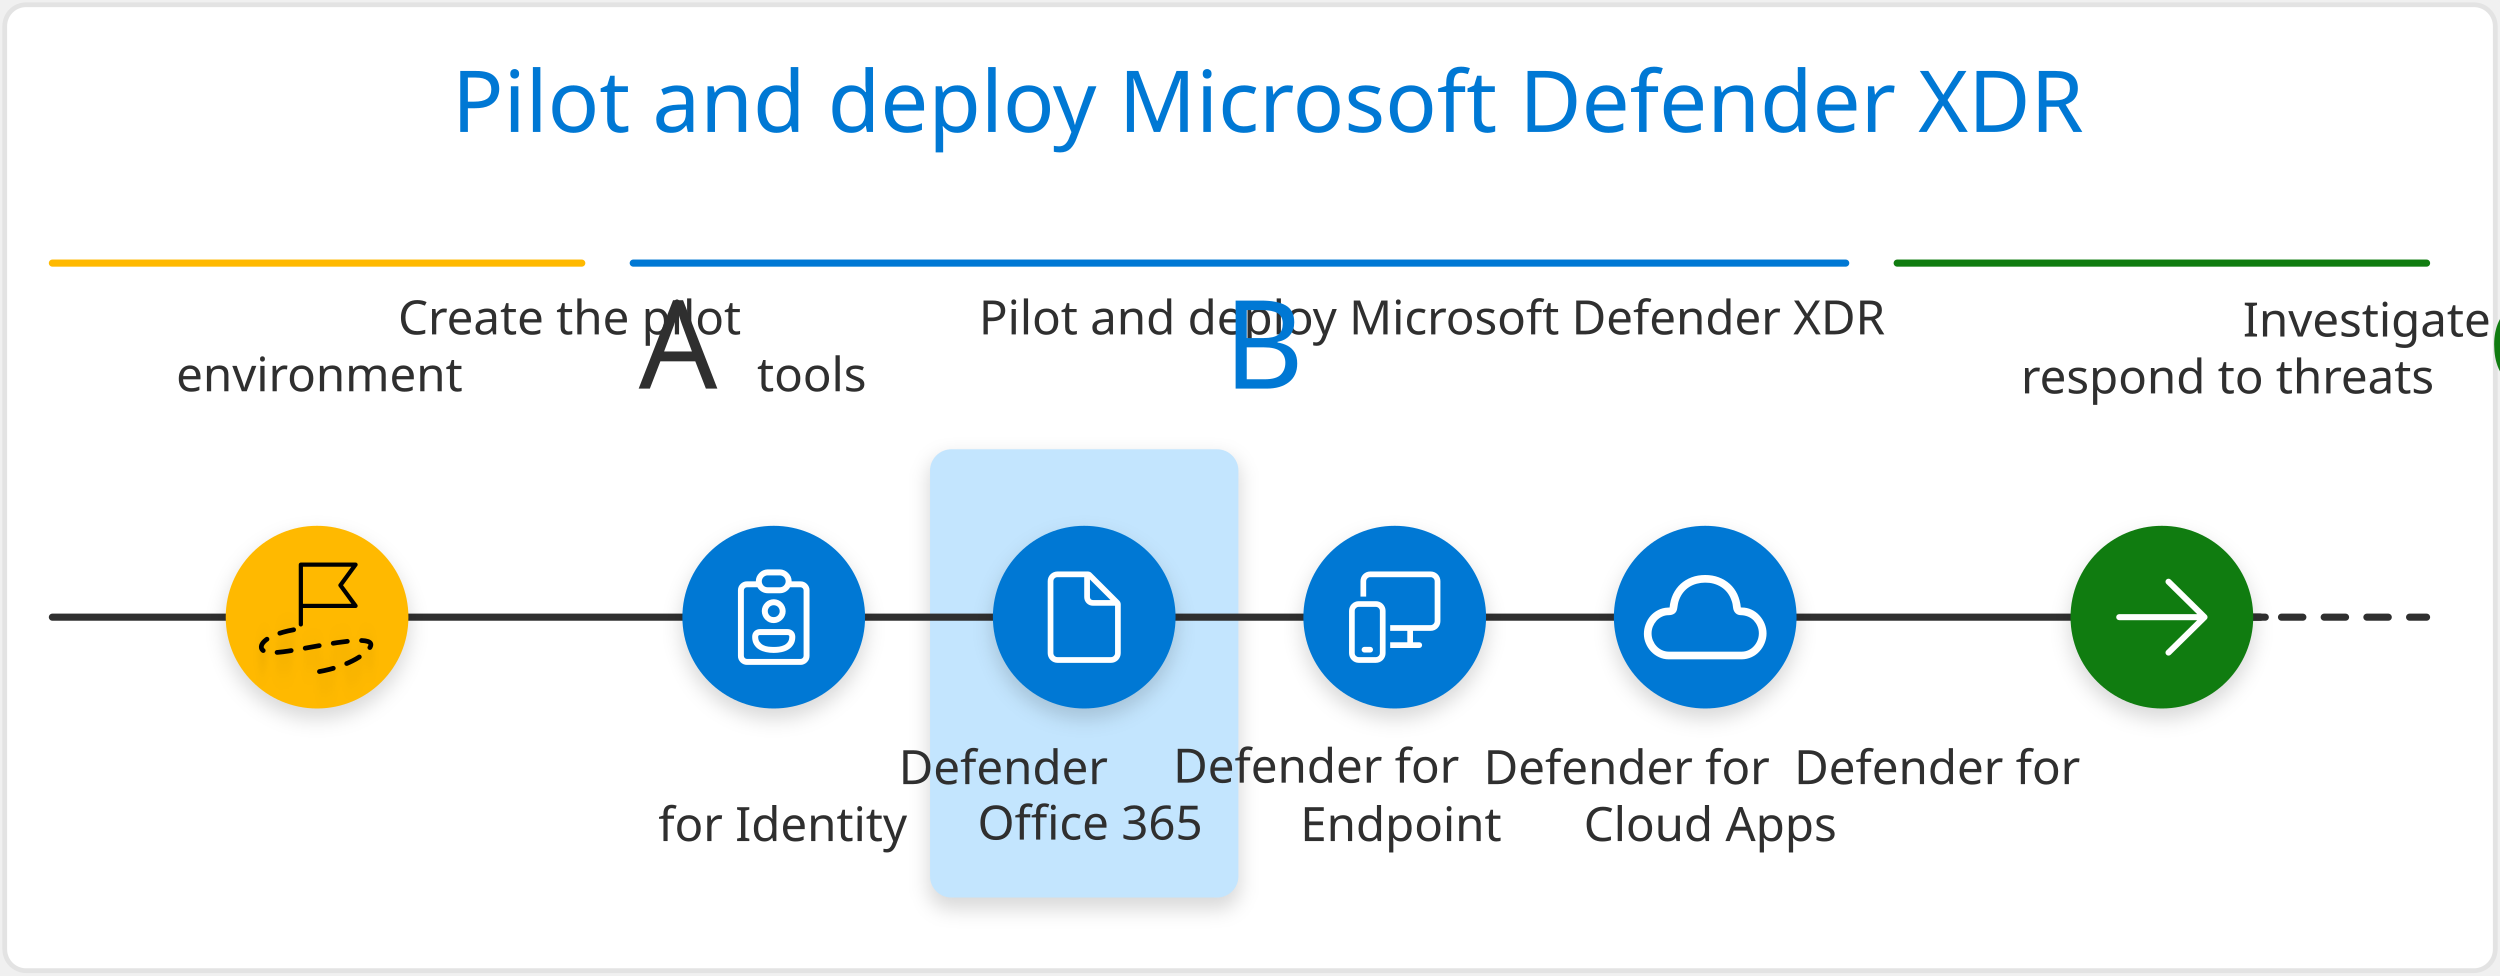
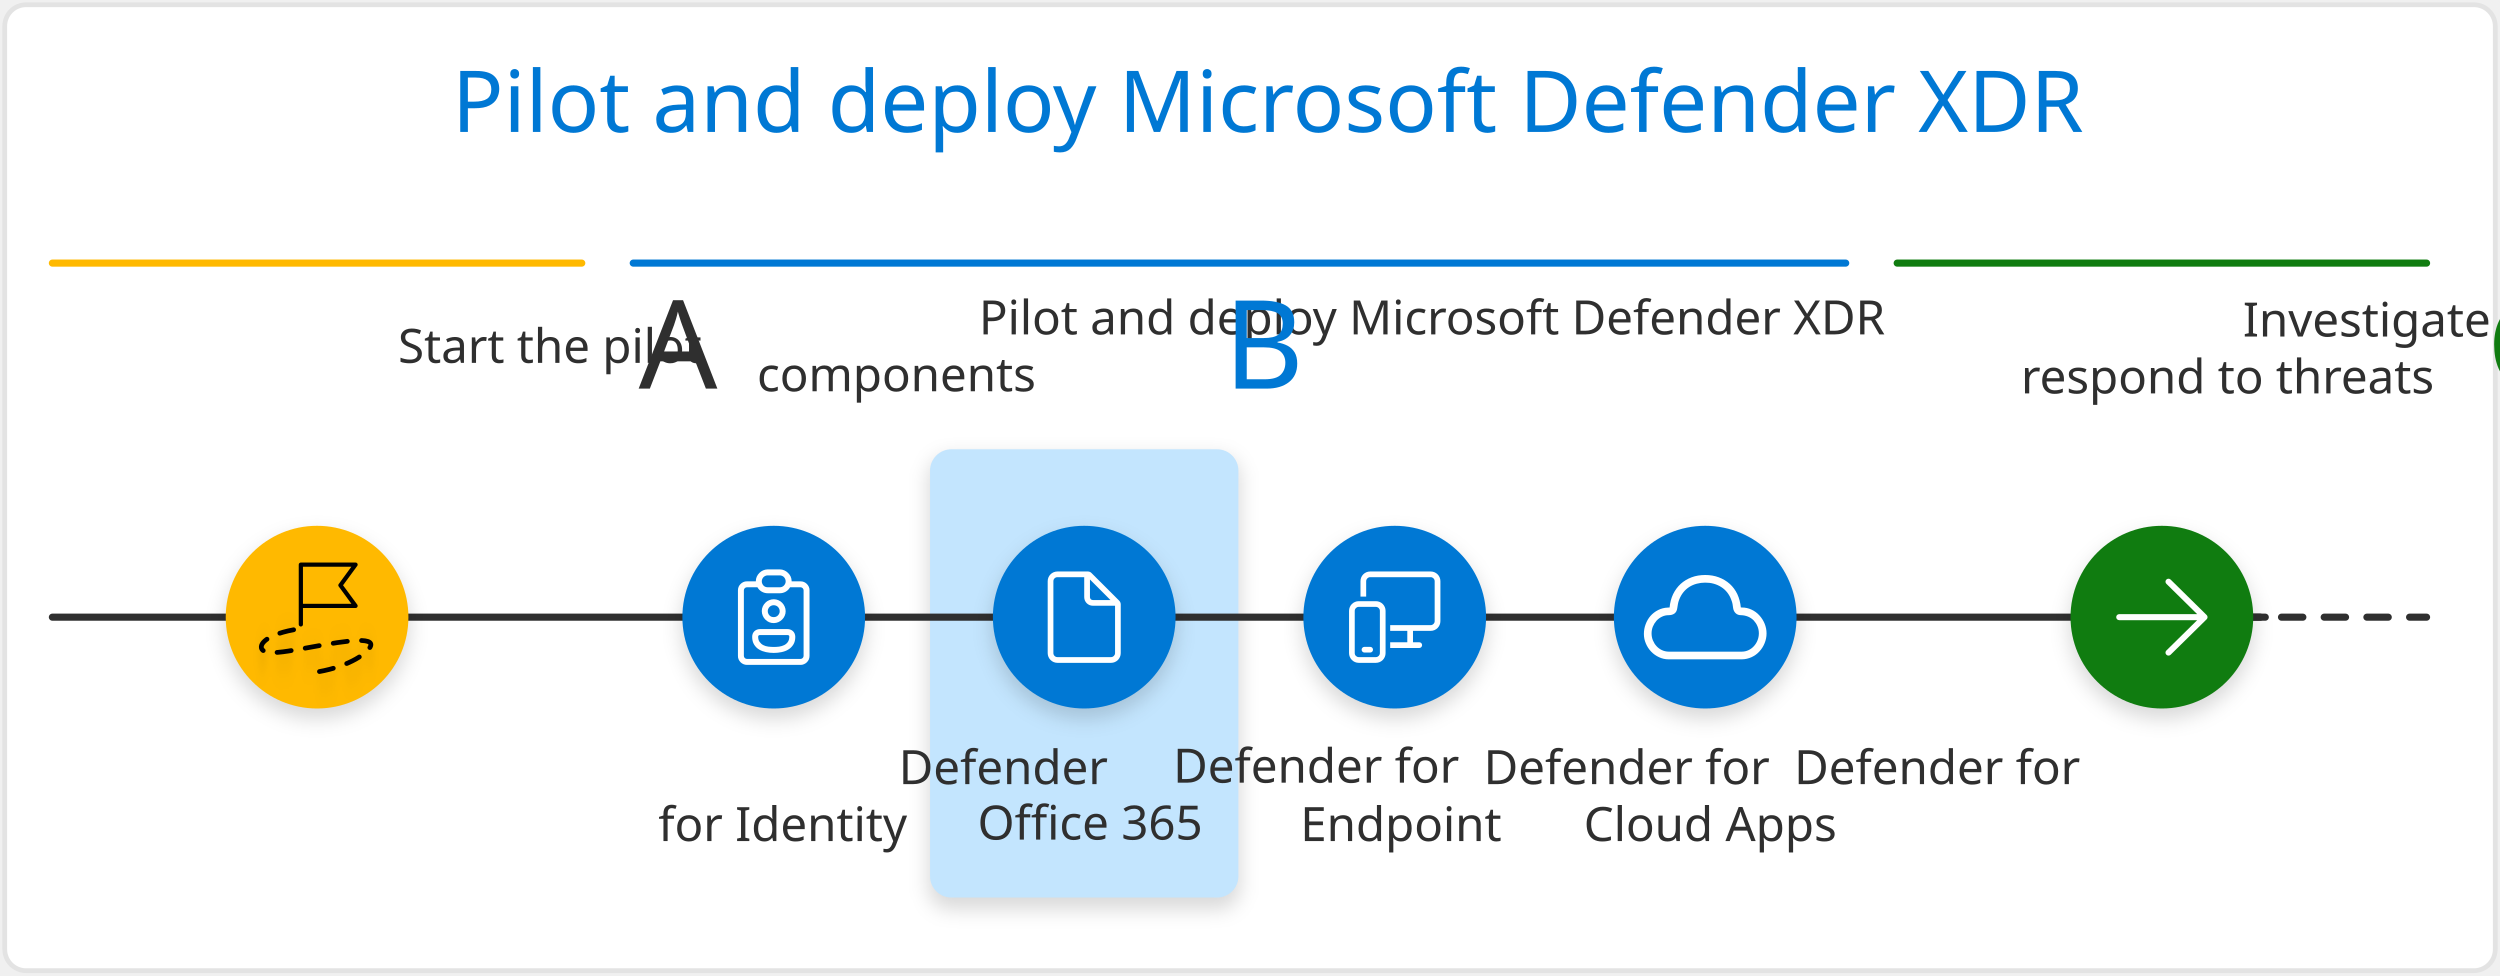
<svg xmlns="http://www.w3.org/2000/svg" xmlns:ns1="http://schemas.microsoft.com/visio/2003/SVGExtensions/" width="7.32in" height="2.856in" viewBox="0 0 527.024 205.625" xml:space="preserve" color-interpolation-filters="sRGB" class="st26">
  <ns1:documentProperties ns1:langID="1033" ns1:viewMarkup="false" />
  <style type="text/css">
	
		.st1 {fill:#ffffff;stroke:#e3e3e3;stroke-width:1}
		.st2 {visibility:visible}
		.st3 {fill:#000000;fill-opacity:0.15;filter:url(#filter_2);stroke:none}
		.st4 {fill:#c3e5fe;stroke:none;stroke-width:1}
		.st5 {stroke:#2f2f2f;stroke-dasharray:4.5,4.5;stroke-linecap:round;stroke-linejoin:round;stroke-width:1.5}
		.st6 {stroke:#2f2f2f;stroke-linecap:round;stroke-linejoin:round;stroke-width:1.5}
		.st7 {fill:#ffb900;stroke:none;stroke-width:1}
		.st8 {fill:#0078d4;stroke:none;stroke-width:1}
		.st9 {fill:#ffffff;stroke:none;stroke-width:0.75}
		.st10 {fill:#107c10;stroke:none;stroke-width:1}
		.st11 {fill:none;stroke:none;stroke-width:1}
		.st12 {fill:#2f2f2f;font-family:Segoe UI;font-size:0.833em}
		.st13 {font-size:1em}
		.st14 {stroke:#0078d4;stroke-linecap:round;stroke-linejoin:round;stroke-width:1.5}
		.st15 {fill:#0078d4;font-family:Segoe UI Semibold;font-size:1.5em}
		.st16 {fill:#ffffff;stroke:none;stroke-width:0.25}
		.st17 {fill:#000000;stroke:none;stroke-width:0.75}
		.st18 {fill:none;filter:url(#filter_2);stroke:#000000;stroke-dasharray:3,3;stroke-linecap:round;stroke-linejoin:round;stroke-opacity:0.15}
		.st19 {stroke:#000000;stroke-dasharray:3,3;stroke-linecap:round;stroke-linejoin:round;stroke-width:1}
		.st20 {stroke:#107c10;stroke-linecap:round;stroke-linejoin:round;stroke-width:1.5}
		.st21 {stroke:#ffb900;stroke-linecap:round;stroke-linejoin:round;stroke-width:1.5}
		.st22 {fill:#ffffff;stroke:none;stroke-width:0.299}
		.st23 {fill:#2f2f2f;font-family:Segoe UI Semibold;font-size:2.167em}
		.st24 {fill:#0078d4;font-family:Segoe UI Semibold;font-size:2.167em}
		.st25 {fill:#107c10;font-family:Segoe UI Semibold;font-size:2.167em}
		.st26 {fill:none;fill-rule:evenodd;font-size:12px;overflow:visible;stroke-linecap:square;stroke-miterlimit:3}
	
	</style>
  <defs id="Filters">
    <filter id="filter_2">
      <feGaussianBlur stdDeviation="2" />
    </filter>
  </defs>
  <g ns1:mID="0" ns1:index="1" ns1:groupContext="foregroundPage">
    <ns1:userDefs>
      <ns1:ud ns1:nameU="visNavType" ns1:val="VT0(1):26" />
    </ns1:userDefs>
    <ns1:pageProperties ns1:drawingScale="1" ns1:pageScale="1" ns1:drawingUnits="19" ns1:shadowOffsetX="9" ns1:shadowOffsetY="-9" />
    <ns1:layer ns1:name="Drawing" ns1:index="0" />
    <ns1:layer ns1:name="Icons" ns1:index="1" ns1:glue="false" />
    <ns1:layer ns1:name="Text" ns1:index="2" />
    <g id="shape1038-1" ns1:mID="1038" ns1:groupContext="shape" ns1:layerMember="0" transform="translate(1,-1)">
      <ns1:userDefs>
        <ns1:ud ns1:nameU="visNavOrder" ns1:prompt="" ns1:val="VT0(3000):26" />
      </ns1:userDefs>
      <rect x="0" y="2" width="525.024" height="203.625" rx="4.5" ry="4.5" class="st1" />
    </g>
    <g id="shape1039-3" ns1:mID="1039" ns1:groupContext="shape" ns1:layerMember="0" transform="translate(196.062,-16.4125)">
      <ns1:userDefs>
        <ns1:ud ns1:nameU="visNavOrder" ns1:val="VT0(27000):26" />
      </ns1:userDefs>
      <g id="shadow1039-4" ns1:groupContext="shadow" ns1:shadowOffsetX="1.22465E-16" ns1:shadowOffsetY="-2" ns1:shadowType="1" ns1:shadowScale="1.01" transform="matrix(1.01,0,0,1.01,-0.32503,0.41625)" class="st2">
        <rect x="0" y="111.125" width="65.006" height="94.5" rx="4.5" ry="4.5" class="st3" />
      </g>
      <rect x="0" y="111.125" width="65.006" height="94.5" rx="4.5" ry="4.5" class="st4" />
    </g>
    <g id="shape1040-8" ns1:mID="1040" ns1:groupContext="shape" ns1:layerMember="0" transform="translate(471.964,-75.5239)">
      <ns1:userDefs>
        <ns1:ud ns1:nameU="visNavOrder" ns1:val="VT0(1000):26" />
      </ns1:userDefs>
      <path d="M0 205.63 L39.58 205.63" class="st5" />
    </g>
    <g id="shape1041-11" ns1:mID="1041" ns1:groupContext="shape" ns1:layerMember="0" transform="translate(11.0414,-75.5239)">
      <ns1:userDefs>
        <ns1:ud ns1:nameU="visNavOrder" ns1:val="VT0(2000):26" />
      </ns1:userDefs>
      <path d="M0 205.63 L466.5 205.63" class="st6" />
    </g>
    <g id="shape1042-14" ns1:mID="1042" ns1:groupContext="shape" ns1:layerMember="1;0" transform="translate(47.5853,-56.2678)">
      <ns1:userDefs>
        <ns1:ud ns1:nameU="visNavOrder" ns1:prompt="" ns1:val="VT0(5000):26" />
      </ns1:userDefs>
      <g id="shadow1042-15" ns1:groupContext="shadow" ns1:shadowOffsetX="1.22465E-16" ns1:shadowOffsetY="-2" ns1:shadowType="1" ns1:shadowScale="1.01" transform="matrix(1.01,0,0,1.01,-0.192561,0.136311)" class="st2">
        <ellipse cx="19.256" cy="186.369" rx="19.256" ry="19.256" class="st3" />
      </g>
      <ellipse cx="19.256" cy="186.369" rx="19.256" ry="19.256" class="st7" />
    </g>
    <g id="shape1043-19" ns1:mID="1043" ns1:groupContext="shape" ns1:layerMember="1;0" transform="translate(274.764,-56.2678)">
      <ns1:userDefs>
        <ns1:ud ns1:nameU="visNavOrder" ns1:prompt="" ns1:val="VT0(11000):26" />
      </ns1:userDefs>
      <g id="shadow1043-20" ns1:groupContext="shadow" ns1:shadowOffsetX="1.22465E-16" ns1:shadowOffsetY="-2" ns1:shadowType="1" ns1:shadowScale="1.01" transform="matrix(1.01,0,0,1.01,-0.192561,0.136311)" class="st2">
        <ellipse cx="19.256" cy="186.369" rx="19.256" ry="19.256" class="st3" />
      </g>
      <ellipse cx="19.256" cy="186.369" rx="19.256" ry="19.256" class="st8" />
    </g>
    <g id="group1044-24" transform="translate(284.392,-65.8958)" ns1:mID="1044" ns1:groupContext="group" ns1:layerMember="0">
      <ns1:userDefs>
        <ns1:ud ns1:nameU="visNavOrder" ns1:prompt="" ns1:val="VT0(12000):26" />
      </ns1:userDefs>
      <g id="shape1045-25" ns1:mID="1045" ns1:groupContext="shape" ns1:layerMember="0">
        <path d="M4.45 186.37 C3.32 186.37 2.41 187.28 2.41 188.41 L2.41 191.66 L3.61 191.66 L3.61 188.41 C3.61 187.95 3.99         187.57 4.45 187.57 L17.21 187.57 C17.68 187.57 18.05 187.95 18.05 188.41 L18.05 196.84 C18.05 197.3         17.68 197.68 17.21 197.68 L8.67 197.68 L8.67 198.89 L12.28 198.89 L12.28 201.29 L8.67 201.29 L8.67 202.5         L14.8 202.5 C15.14 202.5 15.4 202.23 15.4 201.89 C15.4 201.56 15.14 201.29 14.8 201.29 L13.48 201.29         L13.48 198.89 L17.21 198.89 C18.34 198.89 19.26 197.97 19.26 196.84 L19.26 188.41 C19.26 187.28 18.34         186.37 17.21 186.37 L4.45 186.37 ZM2.65 202.86 C2.65 202.52 2.92 202.26 3.25 202.26 L4.45 202.26 C4.79         202.26 5.05 202.52 5.05 202.86 C5.05 203.19 4.79 203.46 4.45 203.46 L3.25 203.46 C2.92 203.46 2.65 203.19         2.65 202.86 ZM2.05 192.63 C0.92 192.63 0 193.54 0 194.67 L0 203.58 C0 204.71 0.92 205.63 2.05 205.63         L5.66 205.63 C6.79 205.63 7.7 204.71 7.7 203.58 L7.7 194.67 C7.7 193.54 6.79 192.63 5.66 192.63 L2.05         192.63 ZM1.2 194.67 C1.2 194.21 1.58 193.83 2.05 193.83 L5.66 193.83 C6.12 193.83 6.5 194.21 6.5 194.67         L6.5 203.58 C6.5 204.04 6.12 204.42 5.66 204.42 L2.05 204.42 C1.58 204.42 1.2 204.04 1.2 203.58 L1.2         194.67 Z" class="st9" />
      </g>
    </g>
    <g id="shape1046-27" ns1:mID="1046" ns1:groupContext="shape" ns1:layerMember="1;0" transform="translate(209.309,-56.2678)">
      <ns1:userDefs>
        <ns1:ud ns1:nameU="visNavOrder" ns1:prompt="" ns1:val="VT0(10000):26" />
      </ns1:userDefs>
      <g id="shadow1046-28" ns1:groupContext="shadow" ns1:shadowOffsetX="1.22465E-16" ns1:shadowOffsetY="-2" ns1:shadowType="1" ns1:shadowScale="1.01" transform="matrix(1.01,0,0,1.01,-0.192561,0.136311)" class="st2">
        <ellipse cx="19.256" cy="186.369" rx="19.256" ry="19.256" class="st3" />
      </g>
      <ellipse cx="19.256" cy="186.369" rx="19.256" ry="19.256" class="st8" />
    </g>
    <g id="shape1047-32" ns1:mID="1047" ns1:groupContext="shape" ns1:layerMember="1;0" transform="translate(143.854,-56.2678)">
      <ns1:userDefs>
        <ns1:ud ns1:nameU="visNavOrder" ns1:prompt="" ns1:val="VT0(8000):26" />
      </ns1:userDefs>
      <g id="shadow1047-33" ns1:groupContext="shadow" ns1:shadowOffsetX="1.22465E-16" ns1:shadowOffsetY="-2" ns1:shadowType="1" ns1:shadowScale="1.01" transform="matrix(1.01,0,0,1.01,-0.192561,0.136311)" class="st2">
        <ellipse cx="19.256" cy="186.369" rx="19.256" ry="19.256" class="st3" />
      </g>
      <ellipse cx="19.256" cy="186.369" rx="19.256" ry="19.256" class="st8" />
    </g>
    <g id="shape1048-37" ns1:mID="1048" ns1:groupContext="shape" ns1:layerMember="1;0" transform="translate(340.219,-56.2678)">
      <ns1:userDefs>
        <ns1:ud ns1:nameU="visNavOrder" ns1:prompt="" ns1:val="VT0(14000):26" />
      </ns1:userDefs>
      <g id="shadow1048-38" ns1:groupContext="shadow" ns1:shadowOffsetX="1.22465E-16" ns1:shadowOffsetY="-2" ns1:shadowType="1" ns1:shadowScale="1.01" transform="matrix(1.01,0,0,1.01,-0.192561,0.136311)" class="st2">
        <ellipse cx="19.256" cy="186.369" rx="19.256" ry="19.256" class="st3" />
      </g>
      <ellipse cx="19.256" cy="186.369" rx="19.256" ry="19.256" class="st8" />
    </g>
    <g id="shape1049-42" ns1:mID="1049" ns1:groupContext="shape" ns1:layerMember="1;0" transform="translate(436.488,-56.2678)">
      <ns1:userDefs>
        <ns1:ud ns1:nameU="visNavOrder" ns1:prompt="" ns1:val="VT0(17000):26" />
      </ns1:userDefs>
      <g id="shadow1049-43" ns1:groupContext="shadow" ns1:shadowOffsetX="1.22465E-16" ns1:shadowOffsetY="-2" ns1:shadowType="1" ns1:shadowScale="1.01" transform="matrix(1.01,0,0,1.01,-0.192561,0.136311)" class="st2">
        <ellipse cx="19.256" cy="186.369" rx="19.256" ry="19.256" class="st3" />
      </g>
      <ellipse cx="19.256" cy="186.369" rx="19.256" ry="19.256" class="st10" />
    </g>
    <g id="group1050-47" transform="translate(446.116,-67.353)" ns1:mID="1050" ns1:groupContext="group" ns1:layerMember="0">
      <ns1:userDefs>
        <ns1:ud ns1:nameU="visNavOrder" ns1:prompt="" ns1:val="VT0(19000):26" />
      </ns1:userDefs>
      <g id="shape1051-48" ns1:mID="1051" ns1:groupContext="shape" ns1:layerMember="0">
        <path d="M0 197.45 C0 197.1 0.28 196.82 0.63 196.82 L17.07 196.82 L10.58 190.43 C10.33 190.19 10.32 189.79 10.57         189.54 C10.81 189.29 11.22 189.28 11.47 189.53 L19.06 197 C19.06 197 19.07 197.01 19.07 197.01 C19.18         197.12 19.24 197.26 19.25 197.4 C19.26 197.44 19.26 197.48 19.25 197.52 C19.24 197.66 19.18 197.79 19.07         197.9 C19.07 197.91 19.06 197.91 19.05 197.92 L11.47 205.38 C11.22 205.63 10.81 205.62 10.57 205.37         C10.32 205.12 10.33 204.72 10.58 204.48 L17.07 198.09 L0.63 198.09 C0.28 198.09 0 197.8 0 197.45 Z" class="st9" />
      </g>
    </g>
    <g id="shape1052-50" ns1:mID="1052" ns1:groupContext="shape" ns1:layerMember="2" transform="translate(159.593,-120.578)">
      <ns1:userDefs>
        <ns1:ud ns1:nameU="visNavOrder" ns1:val="VT0(6000):26" />
      </ns1:userDefs>
      <ns1:textBlock ns1:margins="rect(0,0,0,0)" />
      <ns1:textRect cx="93.735" cy="194.071" width="187.47" height="23.107" />
      <rect x="0" y="182.518" width="187.47" height="23.107" rx="4.5" ry="4.5" class="st11" />
      <text x="0" y="191.07" class="st12" ns1:langID="1033">
        <ns1:paragraph />
-         <ns1:tabList />Pilot and deploy Microsoft Defender XDR <tspan x="0" dy="1.2em" class="st13">tools</tspan>
+         <ns1:tabList />Pilot and deploy Microsoft Defender XDR <tspan x="0" dy="1.2em" class="st13">components</tspan>
      </text>
    </g>
    <g id="shape1053-54" ns1:mID="1053" ns1:groupContext="shape" ns1:layerMember="2" transform="translate(132.3,-25.7634)">
      <ns1:userDefs>
        <ns1:ud ns1:nameU="visNavOrder" ns1:val="VT0(7000):26" />
      </ns1:userDefs>
      <ns1:textBlock ns1:margins="rect(6,6,6,6)" />
      <ns1:textRect cx="30.81" cy="194.071" width="61.62" height="23.107" />
      <rect x="0" y="182.518" width="61.62" height="23.107" rx="4.5" ry="4.5" class="st11" />
      <text x="10.38" y="191.07" class="st12" ns1:langID="1033">
        <ns1:paragraph ns1:horizAlign="1" />
        <ns1:tabList />Defender <tspan x="6.47" dy="1.2em" class="st13">for Identity</tspan>
      </text>
    </g>
    <g id="shape1054-58" ns1:mID="1054" ns1:groupContext="shape" ns1:layerMember="0" transform="translate(133.493,-150.165)">
      <ns1:userDefs>
        <ns1:ud ns1:nameU="visNavOrder" ns1:val="VT0(15000):26" />
      </ns1:userDefs>
      <path d="M0 205.63 L255.6 205.63" class="st14" />
    </g>
    <g id="shape1055-61" ns1:mID="1055" ns1:groupContext="shape" ns1:layerMember="2" transform="translate(192.253,-26.3707)">
      <ns1:userDefs>
        <ns1:ud ns1:nameU="visNavOrder" ns1:val="VT0(18000):26" />
      </ns1:userDefs>
      <ns1:textBlock ns1:margins="rect(6,6,6,6)" />
      <ns1:textRect cx="36.312" cy="194.375" width="72.63" height="22.5" />
      <rect x="0" y="183.125" width="72.625" height="22.5" rx="4.5" ry="4.5" class="st11" />
      <text x="8.28" y="191.37" class="st12" ns1:langID="1033">
        <ns1:paragraph ns1:horizAlign="1" />
        <ns1:tabList />Defender for <tspan x="13.82" dy="1.2em" class="st13">Office 365</tspan>
      </text>
    </g>
    <g id="shape1056-65" ns1:mID="1056" ns1:groupContext="shape" ns1:layerMember="2" transform="translate(259.99,-25.7634)">
      <ns1:userDefs>
        <ns1:ud ns1:nameU="visNavOrder" ns1:val="VT0(20000):26" />
      </ns1:userDefs>
      <ns1:textBlock ns1:margins="rect(6,6,6,6)" />
      <ns1:textRect cx="34.031" cy="194.071" width="68.07" height="23.107" />
      <rect x="0" y="182.518" width="68.061" height="23.107" rx="4.5" ry="4.5" class="st11" />
      <text x="6" y="191.07" class="st12" ns1:langID="1033">
        <ns1:paragraph ns1:horizAlign="1" />
        <ns1:tabList />Defender for <tspan x="14.12" dy="1.2em" class="st13">Endpoint</tspan>
      </text>
    </g>
    <g id="shape1057-69" ns1:mID="1057" ns1:groupContext="shape" ns1:layerMember="2" transform="translate(325.445,-25.7634)">
      <ns1:userDefs>
        <ns1:ud ns1:nameU="visNavOrder" ns1:val="VT0(21000):26" />
      </ns1:userDefs>
      <ns1:textBlock ns1:margins="rect(6,6,6,6)" />
      <ns1:textRect cx="34.031" cy="194.071" width="68.07" height="23.107" />
      <rect x="0" y="182.518" width="68.061" height="23.107" rx="4.5" ry="4.5" class="st11" />
      <text x="6" y="191.07" class="st12" ns1:langID="1033">
        <ns1:paragraph ns1:horizAlign="1" />
        <ns1:tabList />Defender for <tspan x="8.42" dy="1.2em" class="st13">Cloud Apps</tspan>
      </text>
    </g>
    <g id="shape1058-73" ns1:mID="1058" ns1:groupContext="shape" ns1:layerMember="2;0" transform="translate(11.0414,-172.22)">
      <ns1:userDefs>
        <ns1:ud ns1:nameU="visNavOrder" ns1:prompt="" ns1:val="VT0(22000):26" />
      </ns1:userDefs>
      <ns1:textBlock ns1:margins="rect(0,0,0,0)" />
      <ns1:textRect cx="201.546" cy="194.64" width="403.1" height="21.971" />
      <rect x="0" y="183.654" width="403.092" height="21.971" rx="4.5" ry="4.5" class="st11" />
      <text x="0" y="200.04" class="st15" ns1:langID="1033">
        <ns1:paragraph />
        <ns1:tabList />Pilot and deploy Microsoft Defender XDR</text>
    </g>
    <g id="group1059-76" transform="translate(220.863,-65.8958)" ns1:mID="1059" ns1:groupContext="group" ns1:layerMember="0">
      <ns1:userDefs>
        <ns1:ud ns1:nameU="visNavOrder" ns1:val="VT0(23000):26" />
      </ns1:userDefs>
      <g id="shape1060-77" ns1:mID="1060" ns1:groupContext="shape" ns1:layerMember="0">
        <path d="M2.05 186.37 C0.92 186.37 0 187.28 0 188.41 L0 203.58 C0 204.71 0.92 205.63 2.05 205.63 L13.36 205.63 C14.49         205.63 15.4 204.71 15.4 203.58 L15.4 193.31 C15.4 193.02 15.29 192.75 15.09 192.54 L9.23 186.69 C9.03         186.48 8.75 186.37 8.47 186.37 L2.05 186.37 ZM1.2 188.41 C1.2 187.95 1.58 187.57 2.05 187.57 L7.7 187.57         L7.7 191.78 C7.7 192.78 8.51 193.59 9.51 193.59 L14.2 193.59 L14.2 203.58 C14.2 204.04 13.82 204.42         13.36 204.42 L2.05 204.42 C1.58 204.42 1.2 204.04 1.2 203.58 L1.2 188.41 ZM13.23 192.39 L9.51 192.39         C9.18 192.39 8.91 192.12 8.91 191.78 L8.91 188.06 L13.23 192.39 Z" class="st9" />
      </g>
    </g>
    <g id="group1061-79" transform="translate(346.547,-66.6354)" ns1:mID="1061" ns1:groupContext="group" ns1:layerMember="0">
      <ns1:userDefs>
        <ns1:ud ns1:nameU="visNavOrder" ns1:val="VT0(24000):26" />
      </ns1:userDefs>
      <g id="shape1062-80" ns1:mID="1062" ns1:groupContext="shape" ns1:layerMember="0">
        <path d="M5.2 205.63 C4.49 205.63 3.83 205.48 3.19 205.18 C2.56 204.89 2.01 204.5 1.54 204.01 C1.07 203.52 0.69 202.95         0.42 202.3 C0.14 201.66 0 200.98 0 200.28 C0 199.57 0.12 198.88 0.37 198.23 C0.61 197.57 0.95 196.99         1.39 196.48 C1.83 195.98 2.36 195.57 2.98 195.25 C3.6 194.93 4.28 194.75 5.01 194.72 L5.42 194.7 C5.51         193.67 5.76 192.73 6.16 191.89 C6.57 191.05 7.1 190.33 7.75 189.73 C8.41 189.13 9.18 188.67 10.05 188.34         C10.92 188.01 11.88 187.85 12.93 187.85 C13.96 187.85 14.92 188.01 15.79 188.34 C16.67 188.67 17.44         189.13 18.11 189.73 C18.77 190.33 19.3 191.05 19.7 191.89 C20.09 192.73 20.34 193.67 20.44 194.7 L20.64         194.7 C21.38 194.7 22.06 194.85 22.69 195.15 C23.32 195.44 23.87 195.84 24.34 196.36 C24.81 196.87 25.18         197.45 25.45 198.1 C25.72 198.75 25.86 199.44 25.86 200.17 C25.86 200.89 25.72 201.57 25.45 202.23 C25.18         202.89 24.82 203.47 24.35 203.97 C23.89 204.48 23.34 204.88 22.7 205.17 C22.06 205.46 21.38 205.62 20.66         205.63 L5.2 205.63 ZM20.63 204.01 C21.14 204.01 21.62 203.9 22.06 203.69 C22.5 203.48 22.88 203.2 23.21         202.83 C23.53 202.47 23.79 202.06 23.96 201.61 C24.14 201.16 24.23 200.68 24.24 200.17 C24.24 199.63         24.14 199.13 23.95 198.67 C23.76 198.2 23.49 197.8 23.16 197.44 C22.82 197.09 22.41 196.82 21.94 196.62         C21.47 196.43 20.97 196.33 20.44 196.32 C20 196.32 19.64 196.18 19.36 195.92 C19.07 195.65 18.89 195.3         18.82 194.87 C18.78 194.56 18.74 194.27 18.69 193.98 C18.64 193.7 18.55 193.41 18.43 193.11 C18.22 192.51         17.92 191.98 17.56 191.52 C17.2 191.07 16.78 190.69 16.3 190.39 C15.82 190.08 15.3 189.85 14.73 189.69         C14.17 189.53 13.57 189.46 12.93 189.46 C12.3 189.46 11.7 189.54 11.14 189.69 C10.57 189.84 10.05 190.07         9.57 190.37 C9.09 190.68 8.67 191.06 8.31 191.51 C7.95 191.96 7.65 192.49 7.42 193.1 C7.31 193.39 7.23         193.68 7.18 193.97 C7.13 194.26 7.08 194.56 7.03 194.87 C6.97 195.36 6.77 195.73 6.45 195.97 C6.13 196.2         5.73 196.32 5.24 196.32 C4.73 196.32 4.25 196.42 3.81 196.64 C3.37 196.85 2.99 197.13 2.66 197.49 C2.34         197.86 2.08 198.27 1.89 198.73 C1.71 199.19 1.62 199.67 1.62 200.17 C1.62 200.67 1.71 201.15 1.89 201.61         C2.08 202.07 2.33 202.48 2.65 202.83 C2.97 203.19 3.35 203.47 3.79 203.68 C4.23 203.89 4.71 204 5.23         204.01 L20.63 204.01 Z" class="st16" />
      </g>
    </g>
    <g id="group1063-82" transform="translate(54.4013,-64.0101)" ns1:mID="1063" ns1:groupContext="group" ns1:layerMember="0">
      <ns1:userDefs>
        <ns1:ud ns1:nameU="visNavOrder" ns1:val="VT0(26000):26" />
      </ns1:userDefs>
      <g id="group1064-83" transform="translate(8.57463,-9.54009)" ns1:mID="1064" ns1:groupContext="group" ns1:layerMember="0">
        <ns1:userDefs>
          <ns1:ud ns1:nameU="visNavOrder" ns1:prompt="" ns1:val="VT0(35000):26" />
        </ns1:userDefs>
        <g id="shape1065-84" ns1:mID="1065" ns1:groupContext="shape" ns1:layerMember="0">
          <path d="M0 192.58 C0 192.34 0.2 192.14 0.44 192.14 L11.98 192.14 C12.15 192.14 12.3 192.23 12.37 192.38 C12.45          192.53 12.44 192.71 12.34 192.84 L9.34 196.93 L12.34 201.01 C12.44 201.15 12.45 201.33 12.37 201.48          C12.3 201.63 12.15 201.72 11.98 201.72 L0.89 201.72 L0.89 205.18 C0.89 205.43 0.69 205.63 0.44 205.63          C0.2 205.63 0 205.43 0 205.18 L0 192.58 ZM0.89 200.83 L11.1 200.83 L8.43 197.19 C8.31 197.04 8.31          196.82 8.43 196.67 L11.1 193.02 L0.89 193.02 L0.89 200.83 Z" class="st17" />
        </g>
      </g>
      <g id="shape1066-86" ns1:mID="1066" ns1:groupContext="shape" ns1:layerMember="0" transform="translate(177.989,96.4831) rotate(59.5344)">
        <ns1:userDefs>
          <ns1:ud ns1:nameU="visNavOrder" ns1:prompt="" ns1:val="VT0(36000):26" />
        </ns1:userDefs>
        <g id="shadow1066-87" ns1:groupContext="shadow" ns1:shadowOffsetX="1.22465E-16" ns1:shadowOffsetY="-2" ns1:shadowType="1" ns1:shadowScale="1.01" transform="matrix(1.01,1.11022E-16,-1.11022E-16,1.01,1.6725,-0.963924)" class="st2">
          <path d="M0 197.8 C-2.27 204.07 -0.75 206.25 0.65 205.5 C1.82 204.87 2.91 202.2 4.37 198.23 C6.51 192.43 9.46          183.88 11.11 185.47 C12.14 186.47 12.66 191.45 10.27 197.8" class="st18" />
        </g>
        <path d="M0 197.8 C-2.27 204.07 -0.75 206.25 0.65 205.5 C1.82 204.87 2.91 202.2 4.37 198.23 C6.51 192.43 9.46 183.88         11.11 185.47 C12.14 186.47 12.66 191.45 10.27 197.8" class="st19" />
      </g>
    </g>
    <g id="shape1067-94" ns1:mID="1067" ns1:groupContext="shape" ns1:layerMember="2" transform="translate(426.044,-120.578)">
      <ns1:userDefs>
        <ns1:ud ns1:nameU="visNavOrder" ns1:val="VT0(9000):26" />
      </ns1:userDefs>
      <ns1:textBlock ns1:margins="rect(0,0,0,0)" ns1:verticalAlign="0" />
      <ns1:textRect cx="42.75" cy="194.071" width="85.5" height="23.107" />
      <rect x="0" y="182.518" width="85.5" height="23.107" rx="4.5" ry="4.5" class="st11" />
      <text x="0" y="191.52" class="st12" ns1:langID="1033">
        <ns1:paragraph />
        <ns1:tabList />Investigate and <tspan x="0" dy="1.2em" class="st13">respond to threats</tspan>
      </text>
    </g>
    <g id="shape1068-98" ns1:mID="1068" ns1:groupContext="shape" ns1:layerMember="0" transform="translate(399.944,-150.165)">
      <ns1:userDefs>
        <ns1:ud ns1:nameU="visNavOrder" ns1:val="VT0(16000):26" />
      </ns1:userDefs>
      <path d="M0 205.63 L111.6 205.63" class="st20" />
    </g>
    <g id="shape1069-101" ns1:mID="1069" ns1:groupContext="shape" ns1:layerMember="2" transform="translate(37.1414,-120.578)">
      <ns1:userDefs>
        <ns1:ud ns1:nameU="visNavOrder" ns1:val="VT0(4000):26" />
      </ns1:userDefs>
      <ns1:textBlock ns1:margins="rect(0,0,0,0)" />
      <ns1:textRect cx="42.75" cy="194.071" width="85.5" height="23.107" />
      <rect x="0" y="182.518" width="85.5" height="23.107" rx="4.5" ry="4.5" class="st11" />
-       <text x="0" y="191.07" class="st12" ns1:langID="1033">
+       <text x="0" y="197.07" class="st12" ns1:langID="1033">
        <ns1:paragraph />
-         <ns1:tabList />Create the pilot <tspan x="0" dy="1.2em" class="st13">environment</tspan>
-       </text>
-     </g>
-     <g id="shape1070-105" ns1:mID="1070" ns1:groupContext="shape" ns1:layerMember="0" transform="translate(11.0414,-150.165)">
+         <ns1:tabList />Start the pilot</text>
+     </g>
+     <g id="shape1070-104" ns1:mID="1070" ns1:groupContext="shape" ns1:layerMember="0" transform="translate(11.0414,-150.165)">
      <ns1:userDefs>
        <ns1:ud ns1:nameU="visNavOrder" ns1:val="VT0(13000):26" />
      </ns1:userDefs>
      <path d="M0 205.63 L111.6 205.63" class="st21" />
    </g>
-     <g id="group1071-108" transform="translate(155.555,-65.4561)" ns1:mID="1071" ns1:groupContext="group" ns1:layerMember="0">
+     <g id="group1071-107" transform="translate(155.555,-65.4561)" ns1:mID="1071" ns1:groupContext="group" ns1:layerMember="0">
      <ns1:userDefs>
        <ns1:ud ns1:nameU="visNavOrder" ns1:val="VT0(25000):26" />
      </ns1:userDefs>
-       <g id="shape1072-109" ns1:mID="1072" ns1:groupContext="shape" ns1:layerMember="0">
+       <g id="shape1072-108" ns1:mID="1072" ns1:groupContext="shape" ns1:layerMember="0">
        <path d="M1.89 205.62 C1.64 205.62 1.4 205.57 1.17 205.47 C0.94 205.37 0.74 205.24 0.57 205.07 C0.4 204.9 0.26 204.69         0.15 204.46 C0.05 204.22 0 203.98 0.01 203.73 L0.01 189.89 C0.01 189.64 0.06 189.39 0.15 189.17 C0.25         188.94 0.39 188.74 0.56 188.57 C0.73 188.4 0.93 188.26 1.17 188.15 C1.4 188.05 1.65 188 1.89 188.01         L3.78 188.01 L3.78 187.96 C3.78 187.63 3.85 187.32 3.98 187.02 C4.11 186.73 4.29 186.47 4.52 186.24         C4.75 186.01 5.01 185.83 5.3 185.7 C5.6 185.57 5.91 185.5 6.25 185.49 L8.86 185.49 C9.18 185.49 9.48         185.56 9.78 185.69 C10.07 185.82 10.34 186 10.57 186.23 C10.81 186.46 10.99 186.71 11.12 186.99 C11.25         187.28 11.32 187.58 11.33 187.92 L11.33 188.01 L13.22 188.01 C13.47 188.01 13.71 188.05 13.94 188.15         C14.17 188.25 14.37 188.39 14.54 188.56 C14.71 188.73 14.85 188.93 14.96 189.17 C15.06 189.4 15.11 189.64         15.1 189.89 L15.1 203.73 C15.1 203.99 15.05 204.23 14.96 204.46 C14.86 204.69 14.72 204.89 14.55 205.06         C14.38 205.23 14.18 205.37 13.94 205.47 C13.71 205.58 13.46 205.63 13.22 205.62 L1.89 205.62 ZM8.81         189.26 C8.99 189.26 9.15 189.23 9.3 189.17 C9.45 189.1 9.59 189.01 9.7 188.9 C9.81 188.79 9.9 188.65         9.97 188.5 C10.04 188.34 10.08 188.18 10.07 188.01 C10.07 187.84 10.04 187.67 9.97 187.52 C9.91 187.37         9.82 187.24 9.71 187.12 C9.6 187 9.46 186.91 9.3 186.85 C9.15 186.78 8.98 186.75 8.81 186.75 L6.3 186.75         C6.12 186.75 5.96 186.78 5.81 186.85 C5.66 186.91 5.52 187 5.41 187.11 C5.3 187.22 5.21 187.36 5.14         187.51 C5.07 187.67 5.03 187.84 5.04 188.01 C5.04 188.18 5.07 188.35 5.14 188.5 C5.2 188.65 5.29 188.78         5.4 188.9 C5.51 189.02 5.65 189.11 5.8 189.17 C5.95 189.22 6.11 189.26 6.3 189.26 L8.81 189.26 ZM13.22         204.36 C13.39 204.36 13.53 204.3 13.66 204.17 C13.78 204.05 13.85 203.9 13.85 203.73 L13.85 189.89 C13.85         189.72 13.78 189.58 13.66 189.45 C13.53 189.33 13.39 189.26 13.22 189.26 L11 189.26 C10.77 189.66 10.47         189.96 10.08 190.19 C9.69 190.41 9.27 190.52 8.81 190.52 L6.3 190.52 C5.84 190.52 5.43 190.41 5.04 190.19         C4.65 189.96 4.34 189.66 4.12 189.26 L1.89 189.26 C1.72 189.26 1.58 189.33 1.45 189.45 C1.33 189.58         1.26 189.72 1.26 189.89 L1.26 203.73 C1.26 203.9 1.33 204.05 1.45 204.17 C1.58 204.3 1.72 204.36 1.89         204.36 L13.22 204.36 ZM5.04 194.3 L5.04 194.25 C5.04 193.91 5.11 193.59 5.25 193.29 C5.38 193 5.57 192.74         5.8 192.51 C6.02 192.28 6.29 192.1 6.59 191.98 C6.89 191.85 7.21 191.79 7.56 191.78 C7.9 191.78 8.22         191.85 8.53 191.98 C8.84 192.11 9.1 192.29 9.32 192.52 C9.55 192.75 9.73 193.02 9.86 193.32 C10 193.63         10.07 193.95 10.07 194.3 C10.07 194.64 10.01 194.97 9.87 195.27 C9.74 195.57 9.56 195.84 9.33 196.06         C9.11 196.29 8.84 196.47 8.53 196.61 C8.22 196.74 7.9 196.81 7.56 196.81 C7.21 196.81 6.88 196.75 6.58         196.62 C6.28 196.48 6.01 196.3 5.79 196.07 C5.56 195.85 5.38 195.58 5.25 195.28 C5.11 194.98 5.05 194.65         5.04 194.3 ZM8.81 194.3 C8.81 194.13 8.78 193.96 8.71 193.81 C8.65 193.66 8.56 193.53 8.45 193.41 C8.34         193.29 8.2 193.2 8.05 193.14 C7.89 193.07 7.73 193.04 7.56 193.04 C7.38 193.04 7.21 193.07 7.06 193.14         C6.91 193.2 6.78 193.29 6.67 193.4 C6.56 193.51 6.47 193.65 6.4 193.8 C6.32 193.96 6.29 194.13 6.3 194.3         C6.3 194.47 6.33 194.64 6.4 194.79 C6.46 194.94 6.55 195.07 6.66 195.19 C6.77 195.31 6.9 195.4 7.05         195.46 C7.2 195.51 7.37 195.55 7.56 195.55 C7.73 195.55 7.9 195.52 8.05 195.46 C8.2 195.39 8.33 195.3         8.44 195.19 C8.55 195.08 8.64 194.94 8.71 194.79 C8.79 194.63 8.82 194.47 8.81 194.3 ZM3.01 199.71 C3.01         199.47 3.05 199.25 3.13 199.04 C3.21 198.84 3.33 198.67 3.48 198.52 C3.63 198.38 3.8 198.27 4.01 198.19         C4.21 198.11 4.44 198.07 4.69 198.07 L10.42 198.07 C10.67 198.07 10.89 198.11 11.09 198.19 C11.3 198.27         11.47 198.38 11.62 198.52 C11.77 198.67 11.89 198.84 11.97 199.04 C12.05 199.25 12.09 199.47 12.1 199.71         C12.1 200.36 11.96 200.9 11.69 201.33 C11.42 201.77 11.08 202.11 10.65 202.37 C10.23 202.64 9.74 202.82         9.2 202.93 C8.65 203.05 8.11 203.1 7.56 203.1 C7 203.1 6.46 203.05 5.92 202.93 C5.39 202.82 4.9 202.64         4.47 202.38 C4.04 202.13 3.69 201.78 3.42 201.34 C3.15 200.9 3.01 200.36 3.01 199.71 ZM10.84 199.66         C10.84 199.53 10.8 199.44 10.72 199.4 C10.64 199.35 10.54 199.33 10.42 199.33 L4.69 199.33 C4.57 199.33         4.48 199.35 4.4 199.4 C4.32 199.44 4.28 199.53 4.27 199.66 C4.27 200.13 4.37 200.5 4.58 200.78 C4.78         201.06 5.04 201.29 5.35 201.45 C5.67 201.62 6.02 201.72 6.41 201.77 C6.79 201.81 7.17 201.84 7.56 201.84         C7.93 201.84 8.31 201.82 8.7 201.77 C9.08 201.71 9.44 201.61 9.76 201.45 C10.08 201.29 10.34 201.07         10.53 200.79 C10.73 200.51 10.83 200.13 10.84 199.66 Z" class="st22" />
      </g>
    </g>
-     <g id="shape1073-111" ns1:mID="1073" ns1:groupContext="shape" ns1:layerMember="0" transform="translate(11.0414,-122.165)">
+     <g id="shape1073-110" ns1:mID="1073" ns1:groupContext="shape" ns1:layerMember="0" transform="translate(11.0414,-122.165)">
      <ns1:userDefs>
        <ns1:ud ns1:nameU="visNavOrder" ns1:val="VT0(28000):26" />
      </ns1:userDefs>
      <ns1:textBlock ns1:margins="rect(0,0,0,0)" />
      <ns1:textRect cx="10.631" cy="194.995" width="21.27" height="21.261" />
      <rect x="0" y="184.364" width="21.262" height="21.261" rx="4.5" ry="4.5" class="st11" />
      <text x="1.9" y="204.09" class="st23" ns1:langID="1033">
        <ns1:paragraph ns1:spLine="-1.4" ns1:horizAlign="1" />
        <ns1:tabList />A</text>
    </g>
-     <g id="shape1074-114" ns1:mID="1074" ns1:groupContext="shape" ns1:layerMember="0" transform="translate(133.493,-122.165)">
+     <g id="shape1074-113" ns1:mID="1074" ns1:groupContext="shape" ns1:layerMember="0" transform="translate(133.493,-122.165)">
      <ns1:userDefs>
        <ns1:ud ns1:nameU="visNavOrder" ns1:val="VT0(29000):26" />
      </ns1:userDefs>
      <ns1:textBlock ns1:margins="rect(0,0,0,0)" />
      <ns1:textRect cx="10.631" cy="194.995" width="21.27" height="21.261" />
      <rect x="0" y="184.364" width="21.262" height="21.261" rx="4.5" ry="4.5" class="st11" />
      <text x="2.78" y="204.09" class="st24" ns1:langID="1033">
        <ns1:paragraph ns1:spLine="-1.4" ns1:horizAlign="1" />
        <ns1:tabList />B</text>
    </g>
-     <g id="shape1075-117" ns1:mID="1075" ns1:groupContext="shape" ns1:layerMember="0" transform="translate(399.944,-122.165)">
+     <g id="shape1075-116" ns1:mID="1075" ns1:groupContext="shape" ns1:layerMember="0" transform="translate(399.944,-122.165)">
      <ns1:userDefs>
        <ns1:ud ns1:nameU="visNavOrder" ns1:val="VT0(30000):26" />
      </ns1:userDefs>
      <ns1:textBlock ns1:margins="rect(0,0,0,0)" />
      <ns1:textRect cx="10.631" cy="194.995" width="21.27" height="21.261" />
      <rect x="0" y="184.364" width="21.262" height="21.261" rx="4.5" ry="4.5" class="st11" />
      <text x="2.56" y="204.09" class="st25" ns1:langID="1033">
        <ns1:paragraph ns1:spLine="-1.4" ns1:horizAlign="1" />
        <ns1:tabList />C</text>
    </g>
  </g>
</svg>
